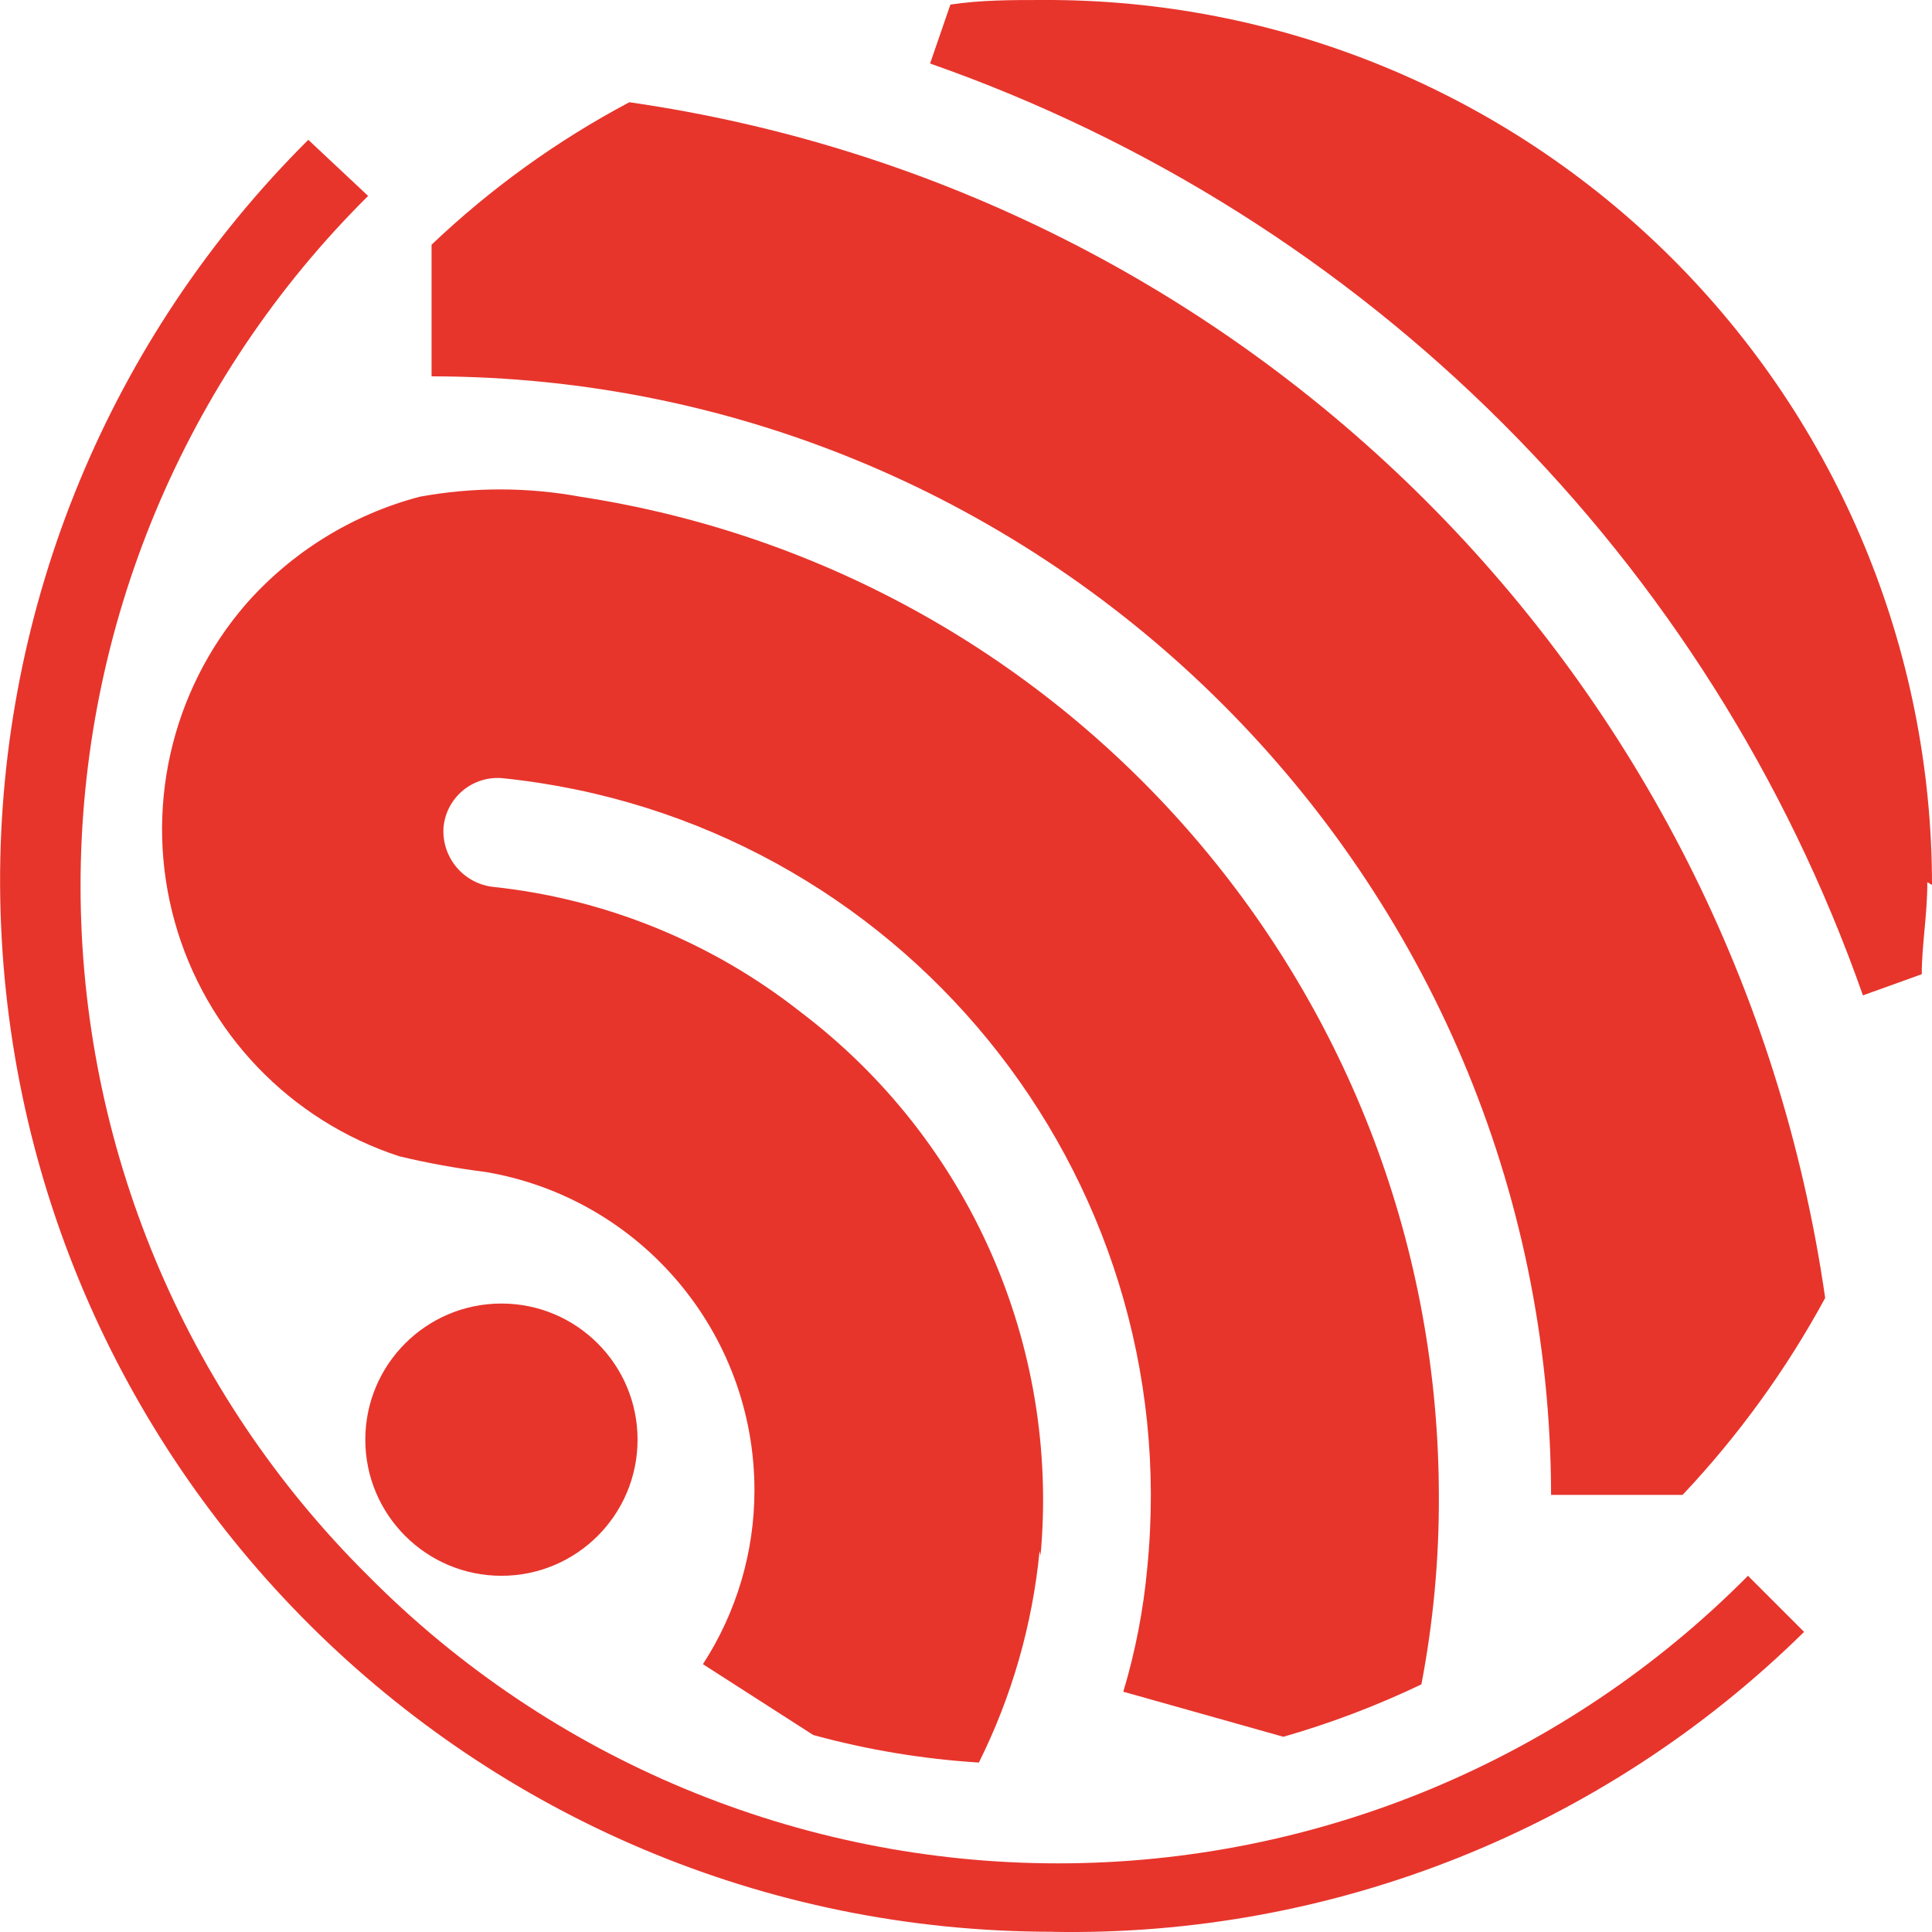
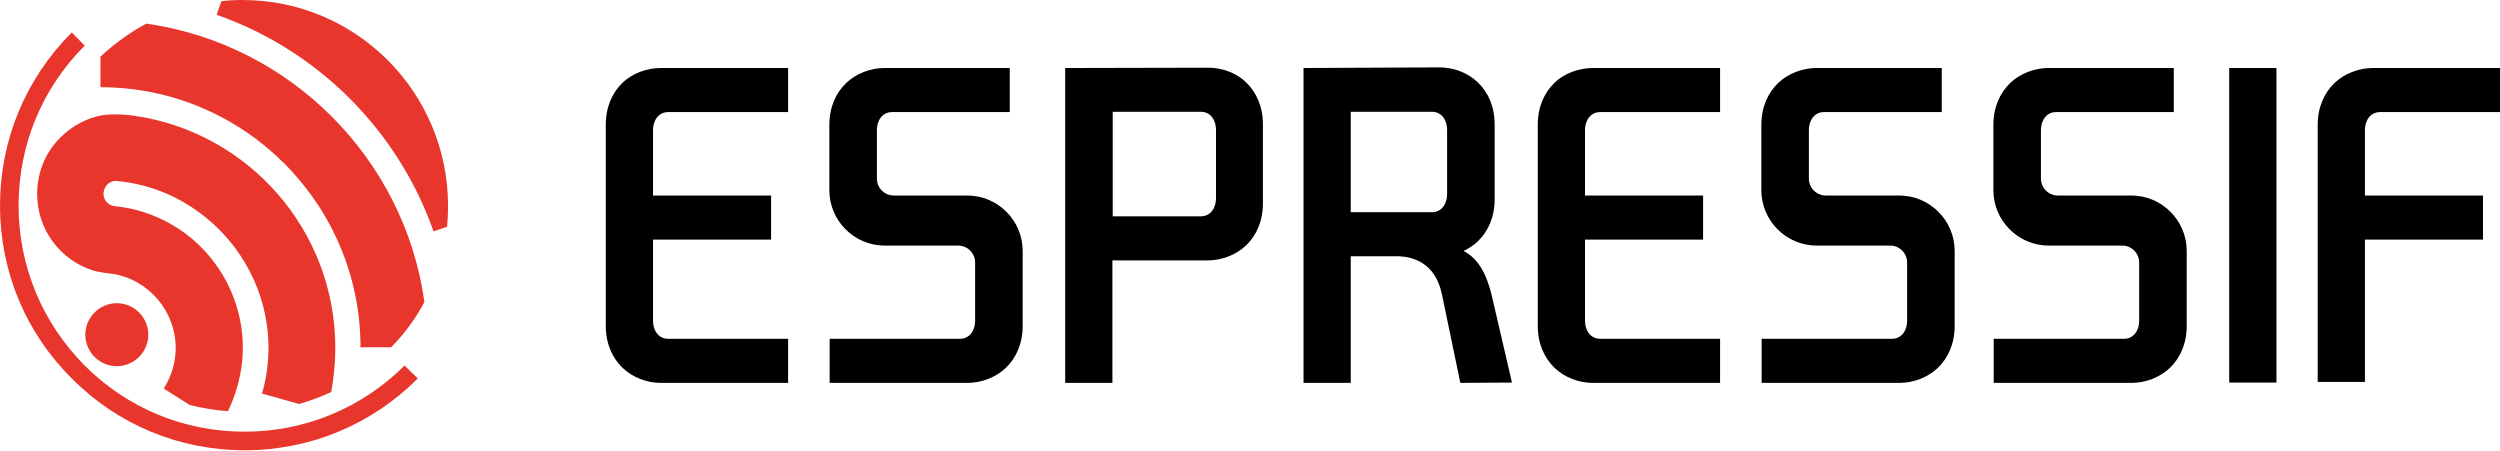
- <svg xmlns="http://www.w3.org/2000/svg" fill="#E7352C" role="img" viewBox="0 0 24 24">
-   <path d="M12.926 19.324a7.6 7.6 0 00-2.983-6.754 7.44 7.44 0 00-3.828-1.554.697.697 0 01-.606-.731.674.674 0 01.743-.617 8.97 8.97 0 018 9.805 7.828 7.828 0 01-.298 1.542l1.989.56a11.039 11.039 0 001.714-.651 12.159 12.159 0 00.217-2.343A12.57 12.57 0 007.212 6.171a5.53 5.53 0 00-2 0 4.354 4.354 0 00-2.16 1.337 4.274 4.274 0 001.909 6.856 9.896 9.896 0 001.074.195 4.011 4.011 0 013.337 3.954 3.965 3.965 0 01-.64 2.16l1.371.88a10.182 10.182 0 002.057.342 7.52 7.52 0 00.754-2.628m.16 4.73A13.073 13.073 0 01.001 10.983 12.982 12.982 0 013.83 1.737l.743.697a12.067 12.067 0 000 17.141 12.067 12.067 0 0017.141 0l.697.697a12.97 12.97 0 01-9.336 3.726M24 10.993A10.993 10.993 0 0012.949 0c-.389 0-.766 0-1.143.057l-.252.732a18.912 18.912 0 0111.588 11.576l.731-.263c0-.366.069-.732.069-1.143m-1.269 5.165A17.53 17.53 0 007.818 1.27a11.119 11.119 0 00-2.457 1.77v1.635A13.919 13.919 0 0119.268 18.57h1.634a11.713 11.713 0 001.771-2.446M7.92 17.884a1.691 1.691 0 11-1.69-1.691 1.691 1.691 0 011.69 1.691" />
+ <svg xmlns="http://www.w3.org/2000/svg" version="1.1" id="图层_1" x="0px" y="0px" viewBox="0 0 794 143" style="enable-background:new 0 0 794 143;" xml:space="preserve">
+   <style type="text/css">
+ 	.st0{fill:#E8362D;}
+ </style>
+   <g>
+     <g>
+       <path class="st0" d="M47.1,106.3c0,5.5-4.5,10-10,10c-5.5,0-10-4.5-10-10c0-5.5,4.5-10,10-10C42.6,96.3,47.1,100.8,47.1,106.3" />
+       <path class="st0" d="M134.8,95.9C128.4,50.2,92.1,14,46.5,7.5c-5.3,2.8-10.2,6.4-14.6,10.5v9.7c45.6,0,82.6,37.1,82.6,82.6h9.7    C128.4,106.1,132,101.2,134.8,95.9" />
+       <path class="st0" d="M142.3,65.4C142.3,29.3,113.1,0,77,0c-2.3,0-4.5,0.1-6.7,0.4l-1.5,4.3c32.1,11.2,57.6,36.7,68.9,68.8L142,72    C142.2,69.8,142.3,67.6,142.3,65.4" />
+       <path class="st0" d="M77.7,143c-20.8,0-40.3-8.1-54.9-22.8C8.1,105.6,0,86.1,0,65.3C0,44.5,8.1,25,22.8,10.3l4.1,4.2    c-13.6,13.6-21,31.6-21,50.8s7.5,37.2,21,50.8c13.6,13.6,31.6,21,50.8,21c19.2,0,37.2-7.5,50.8-21l4.2,4.1    C118,134.9,98.5,143,77.7,143" />
+       <path class="st0" d="M76.9,114.9c1.6-16.2-5.6-31.3-17.7-40.5c-6.4-4.8-14.2-8.1-22.7-8.9c-2.2-0.2-3.9-2.2-3.6-4.4    c0.3-2.4,2.3-3.9,4.4-3.6c9.3,0.9,17.8,4.2,24.9,9.2c15.4,10.7,24.8,29.2,22.8,49.1c-0.3,3.2-0.9,6.2-1.8,9.2l11.8,3.3    c3.5-1,7-2.3,10.2-3.8c0.8-4.5,1.3-9.2,1.3-14c0-37.4-27.6-68.4-63.6-73.7c-4.3-0.6-8.7-0.7-11.9,0.1c-5.1,1.3-9.5,4.1-12.9,7.9    c-4,4.5-6.3,10.4-6.3,16.8c0,11.4,7.4,21,17.7,24.3c1.9,0.6,4.9,0.9,6.4,1.1H36c11.2,1.9,19.8,11.8,19.8,23.5    c0,4.7-1.4,9.1-3.8,12.9l8.2,5.2c3.9,1,8,1.7,12.2,2C74.7,125.8,76.3,120.5,76.9,114.9" />
+       <rect x="708" y="21.6" width="15" height="99.9" />
+       <path d="M464.8,79.7c1.7-0.8,3.3-1.8,4.6-3.1c3.2-3.1,5.3-7.6,5.3-13.3V39.5c0-5.7-2.1-10.2-5.3-13.3c-3.2-3.1-7.8-4.8-12.1-4.8    L414,21.6v100h15V81.4h15.5c3.9,0.2,11.2,1.8,13.4,11.8l5.9,28.4l16.4-0.1L474,94.8C472.1,86.3,469.1,81.9,464.8,79.7 M429,35.6    v-0.1h25.8c3.1,0,4.8,2.7,4.8,5.7v20.5c0,3-1.7,5.7-4.8,5.7H429V35.6z" />
+       <path d="M197.7,26.3c-3.2,3.1-5.3,7.6-5.3,13.3v63.9c0,5.7,2.1,10.2,5.3,13.3c3.2,3.1,7.8,4.8,12.1,4.8h40.5v-14h-38.1    c-3.1,0-4.8-2.7-4.8-5.7V76.1h37.5v-14h-37.5V41.3c0-3,1.7-5.7,4.8-5.7h38.1v-14h-40.5C205.6,21.6,200.9,23.2,197.7,26.3" />
+       <path d="M755.9,35.6H794v-14h-40.5c-4.2,0-8.9,1.7-12.1,4.8c-3.2,3.1-5.3,7.6-5.3,13.3v81.6h15V76.1h37.5v-14h-37.5V41.3    C751.1,38.3,752.8,35.6,755.9,35.6" />
+       <path d="M307.2,62.1h-23.3c-3,0-5.4-2.4-5.4-5.4V41.3c0-3,1.7-5.7,4.8-5.7h37.4v-14h-39.9c-4.2,0-8.9,1.7-12.1,4.8    c-3.2,3.1-5.3,7.6-5.3,13.3v20.7c0,9.7,7.9,17.6,17.6,17.6h23.3c3,0,5.4,2.4,5.4,5.4v18.5c0,3-1.7,5.7-4.8,5.7h-41.4v14h43.9    c4.2,0,8.9-1.7,12.1-4.8c3.2-3.1,5.3-7.6,5.3-13.3V79.7C324.8,70,316.9,62.1,307.2,62.1" />
+       <path d="M493.7,26.3c-3.2,3.1-5.3,7.6-5.3,13.3v63.9c0,5.7,2.1,10.2,5.3,13.3c3.2,3.1,7.8,4.8,12.1,4.8h40.5v-14h-38.1    c-3.1,0-4.8-2.7-4.8-5.7V76.1h37.5v-14h-37.5V41.3c0-3,1.7-5.7,4.8-5.7h38.1v-14h-40.5C501.6,21.6,496.9,23.2,493.7,26.3" />
+       <path d="M603.2,62.1h-23.3c-3,0-5.4-2.4-5.4-5.4V41.3c0-3,1.7-5.7,4.8-5.7h37.4v-14h-39.9c-4.2,0-8.9,1.7-12.1,4.8    c-3.2,3.1-5.3,7.6-5.3,13.3v20.7c0,9.7,7.9,17.6,17.6,17.6h23.3c3,0,5.4,2.4,5.4,5.4v18.5c0,3-1.7,5.7-4.8,5.7h-41.4v14h43.9    c4.2,0,8.9-1.7,12.1-4.8c3.2-3.1,5.3-7.6,5.3-13.3V79.7C620.8,70,612.9,62.1,603.2,62.1" />
+       <path d="M676.9,62.1h-23.3c-3,0-5.4-2.4-5.4-5.4V41.3c0-3,1.7-5.7,4.8-5.7h37.4v-14h-39.9c-4.2,0-8.9,1.7-12.1,4.8    c-3.2,3.1-5.3,7.6-5.3,13.3v20.7c0,9.7,7.9,17.6,17.6,17.6h23.3c3,0,5.4,2.4,5.4,5.4v18.5c0,3-1.7,5.7-4.8,5.7h-41.4v14h43.9    c4.2,0,8.9-1.7,12.1-4.8c3.2-3.1,5.3-7.6,5.3-13.3V79.7C694.5,70,686.6,62.1,676.9,62.1" />
+       <path d="M383.8,21.5l-45.5,0.1v100h15V82.7h30.4c4.2,0,8.9-1.7,12.1-4.8c3.2-3.1,5.3-7.6,5.3-13.3V39.5c0-5.7-2.1-10.2-5.3-13.3    C392.7,23.1,388,21.5,383.8,21.5 M386.2,63c0,3-1.7,5.7-4.8,5.7h-28V35.6v-0.1h28c3.1,0,4.8,2.7,4.8,5.7V63z" />
+     </g>
+   </g>
</svg>
